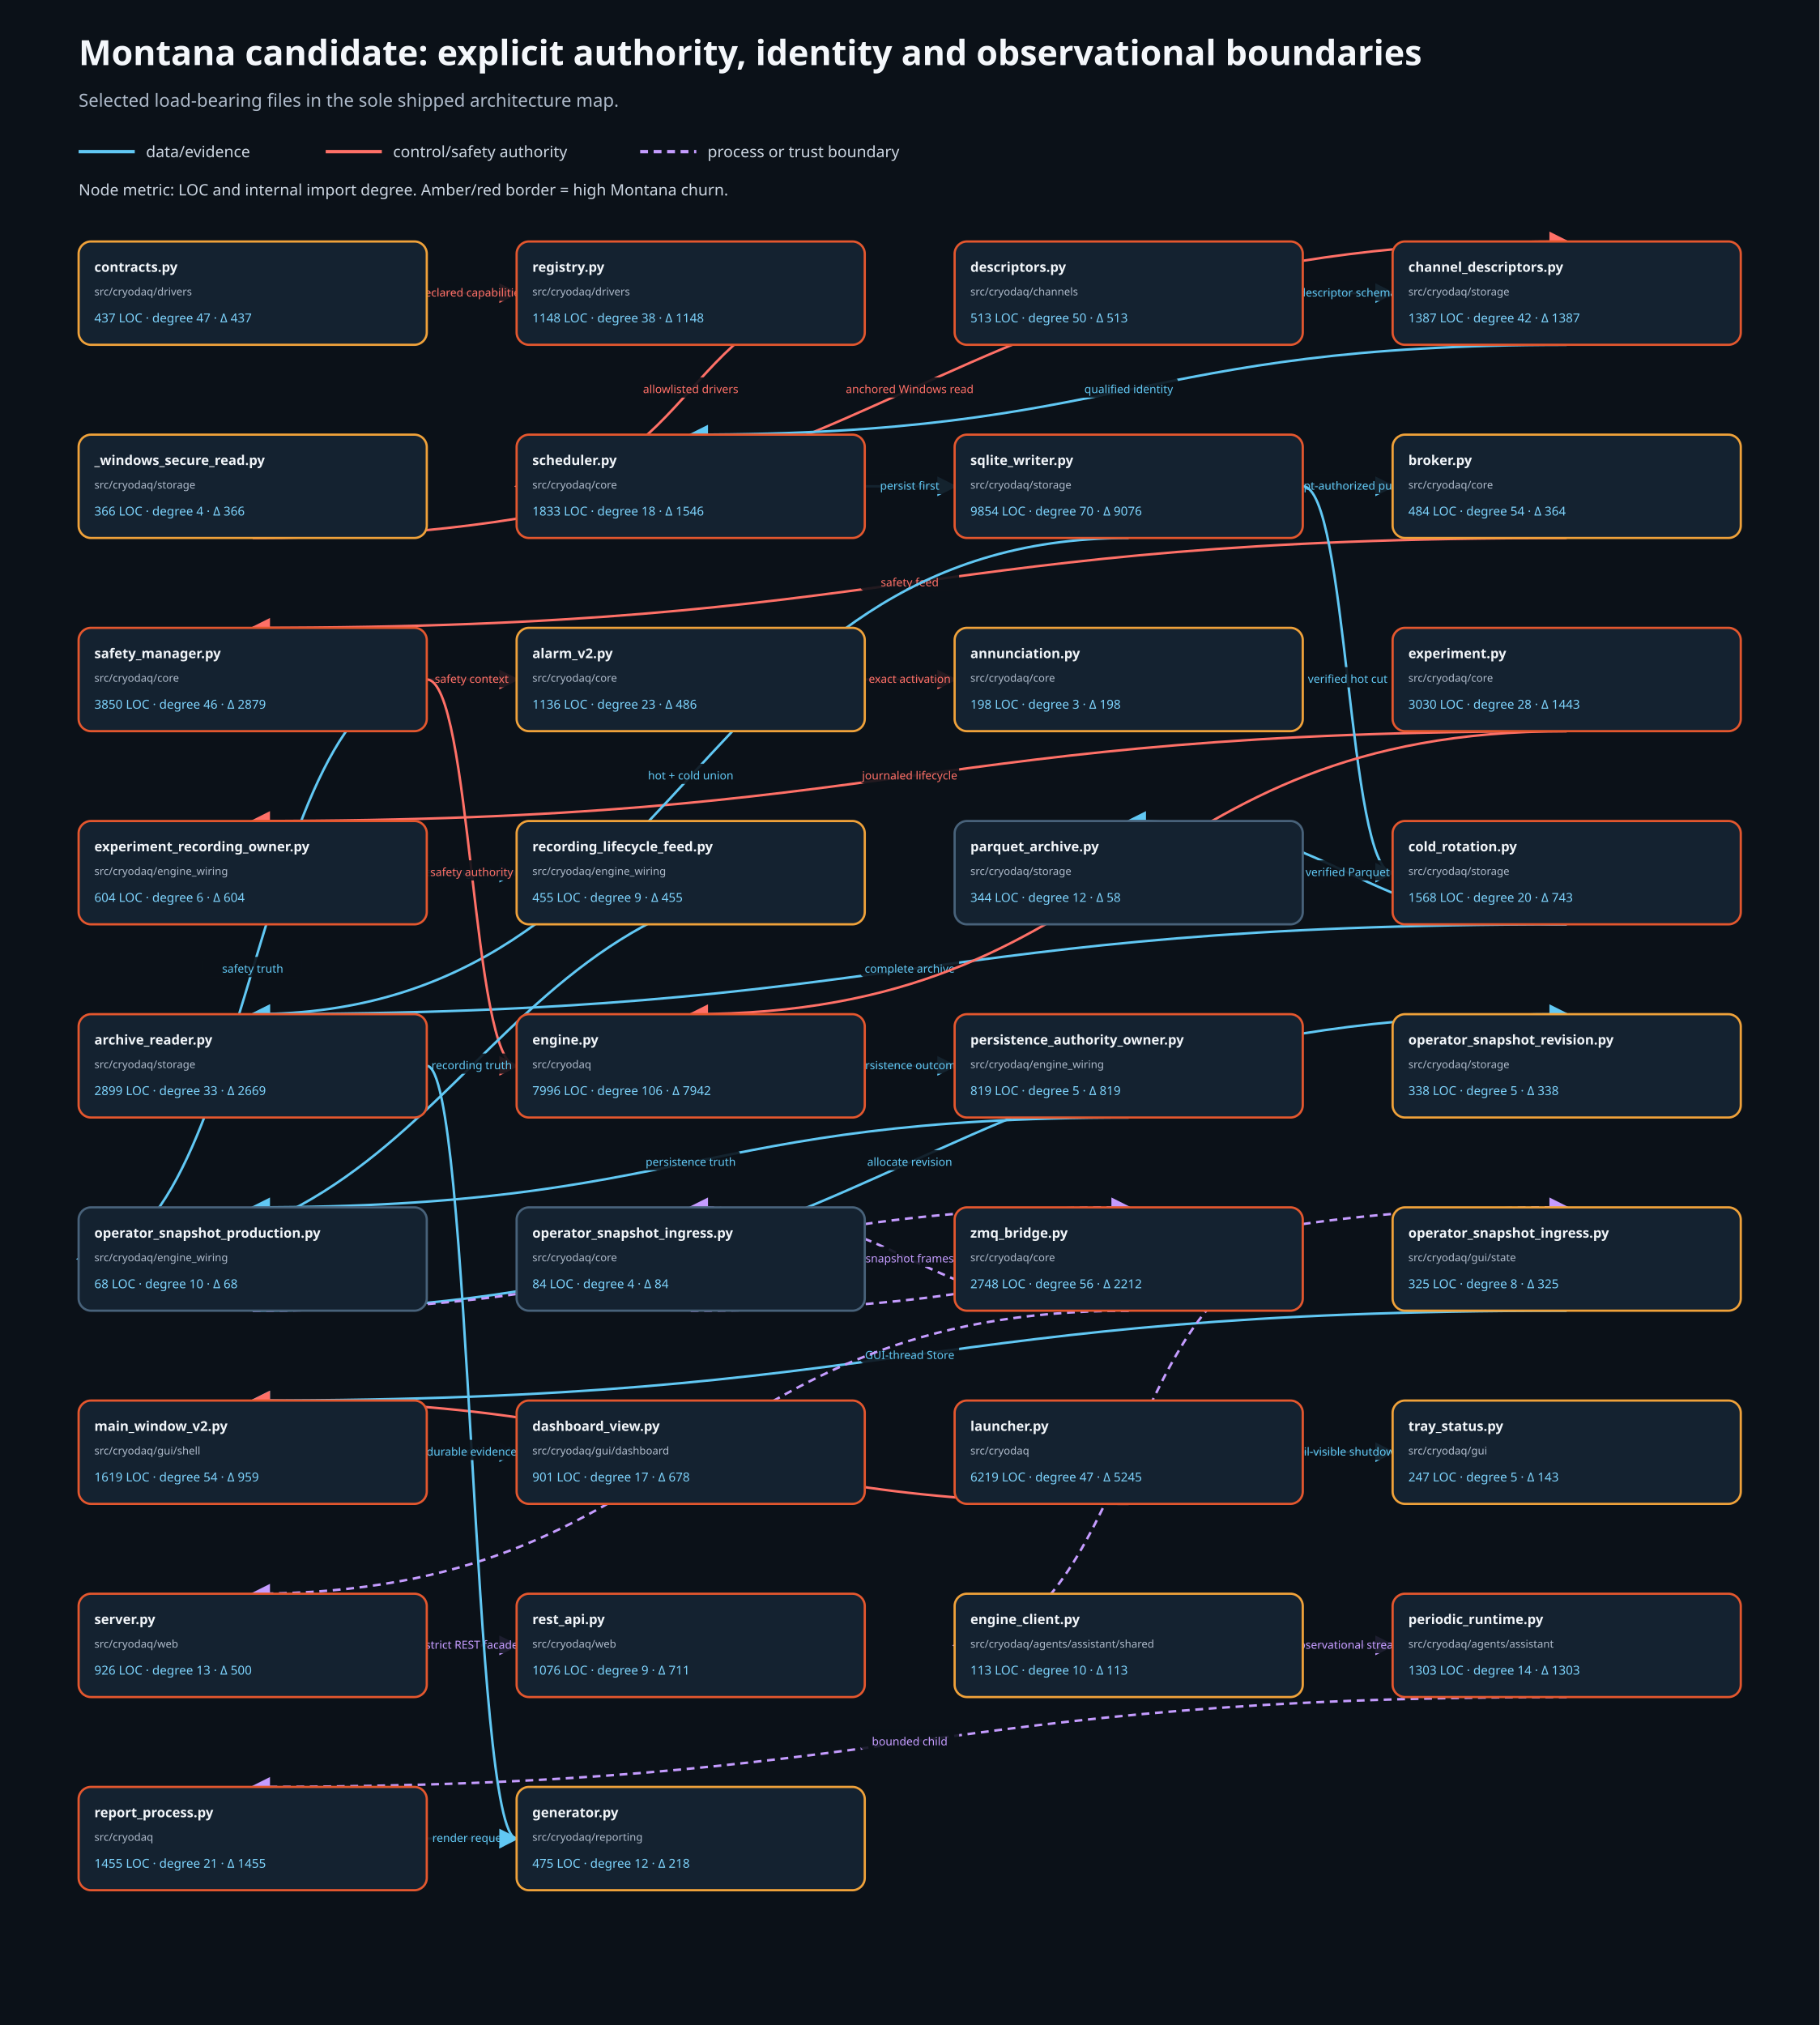
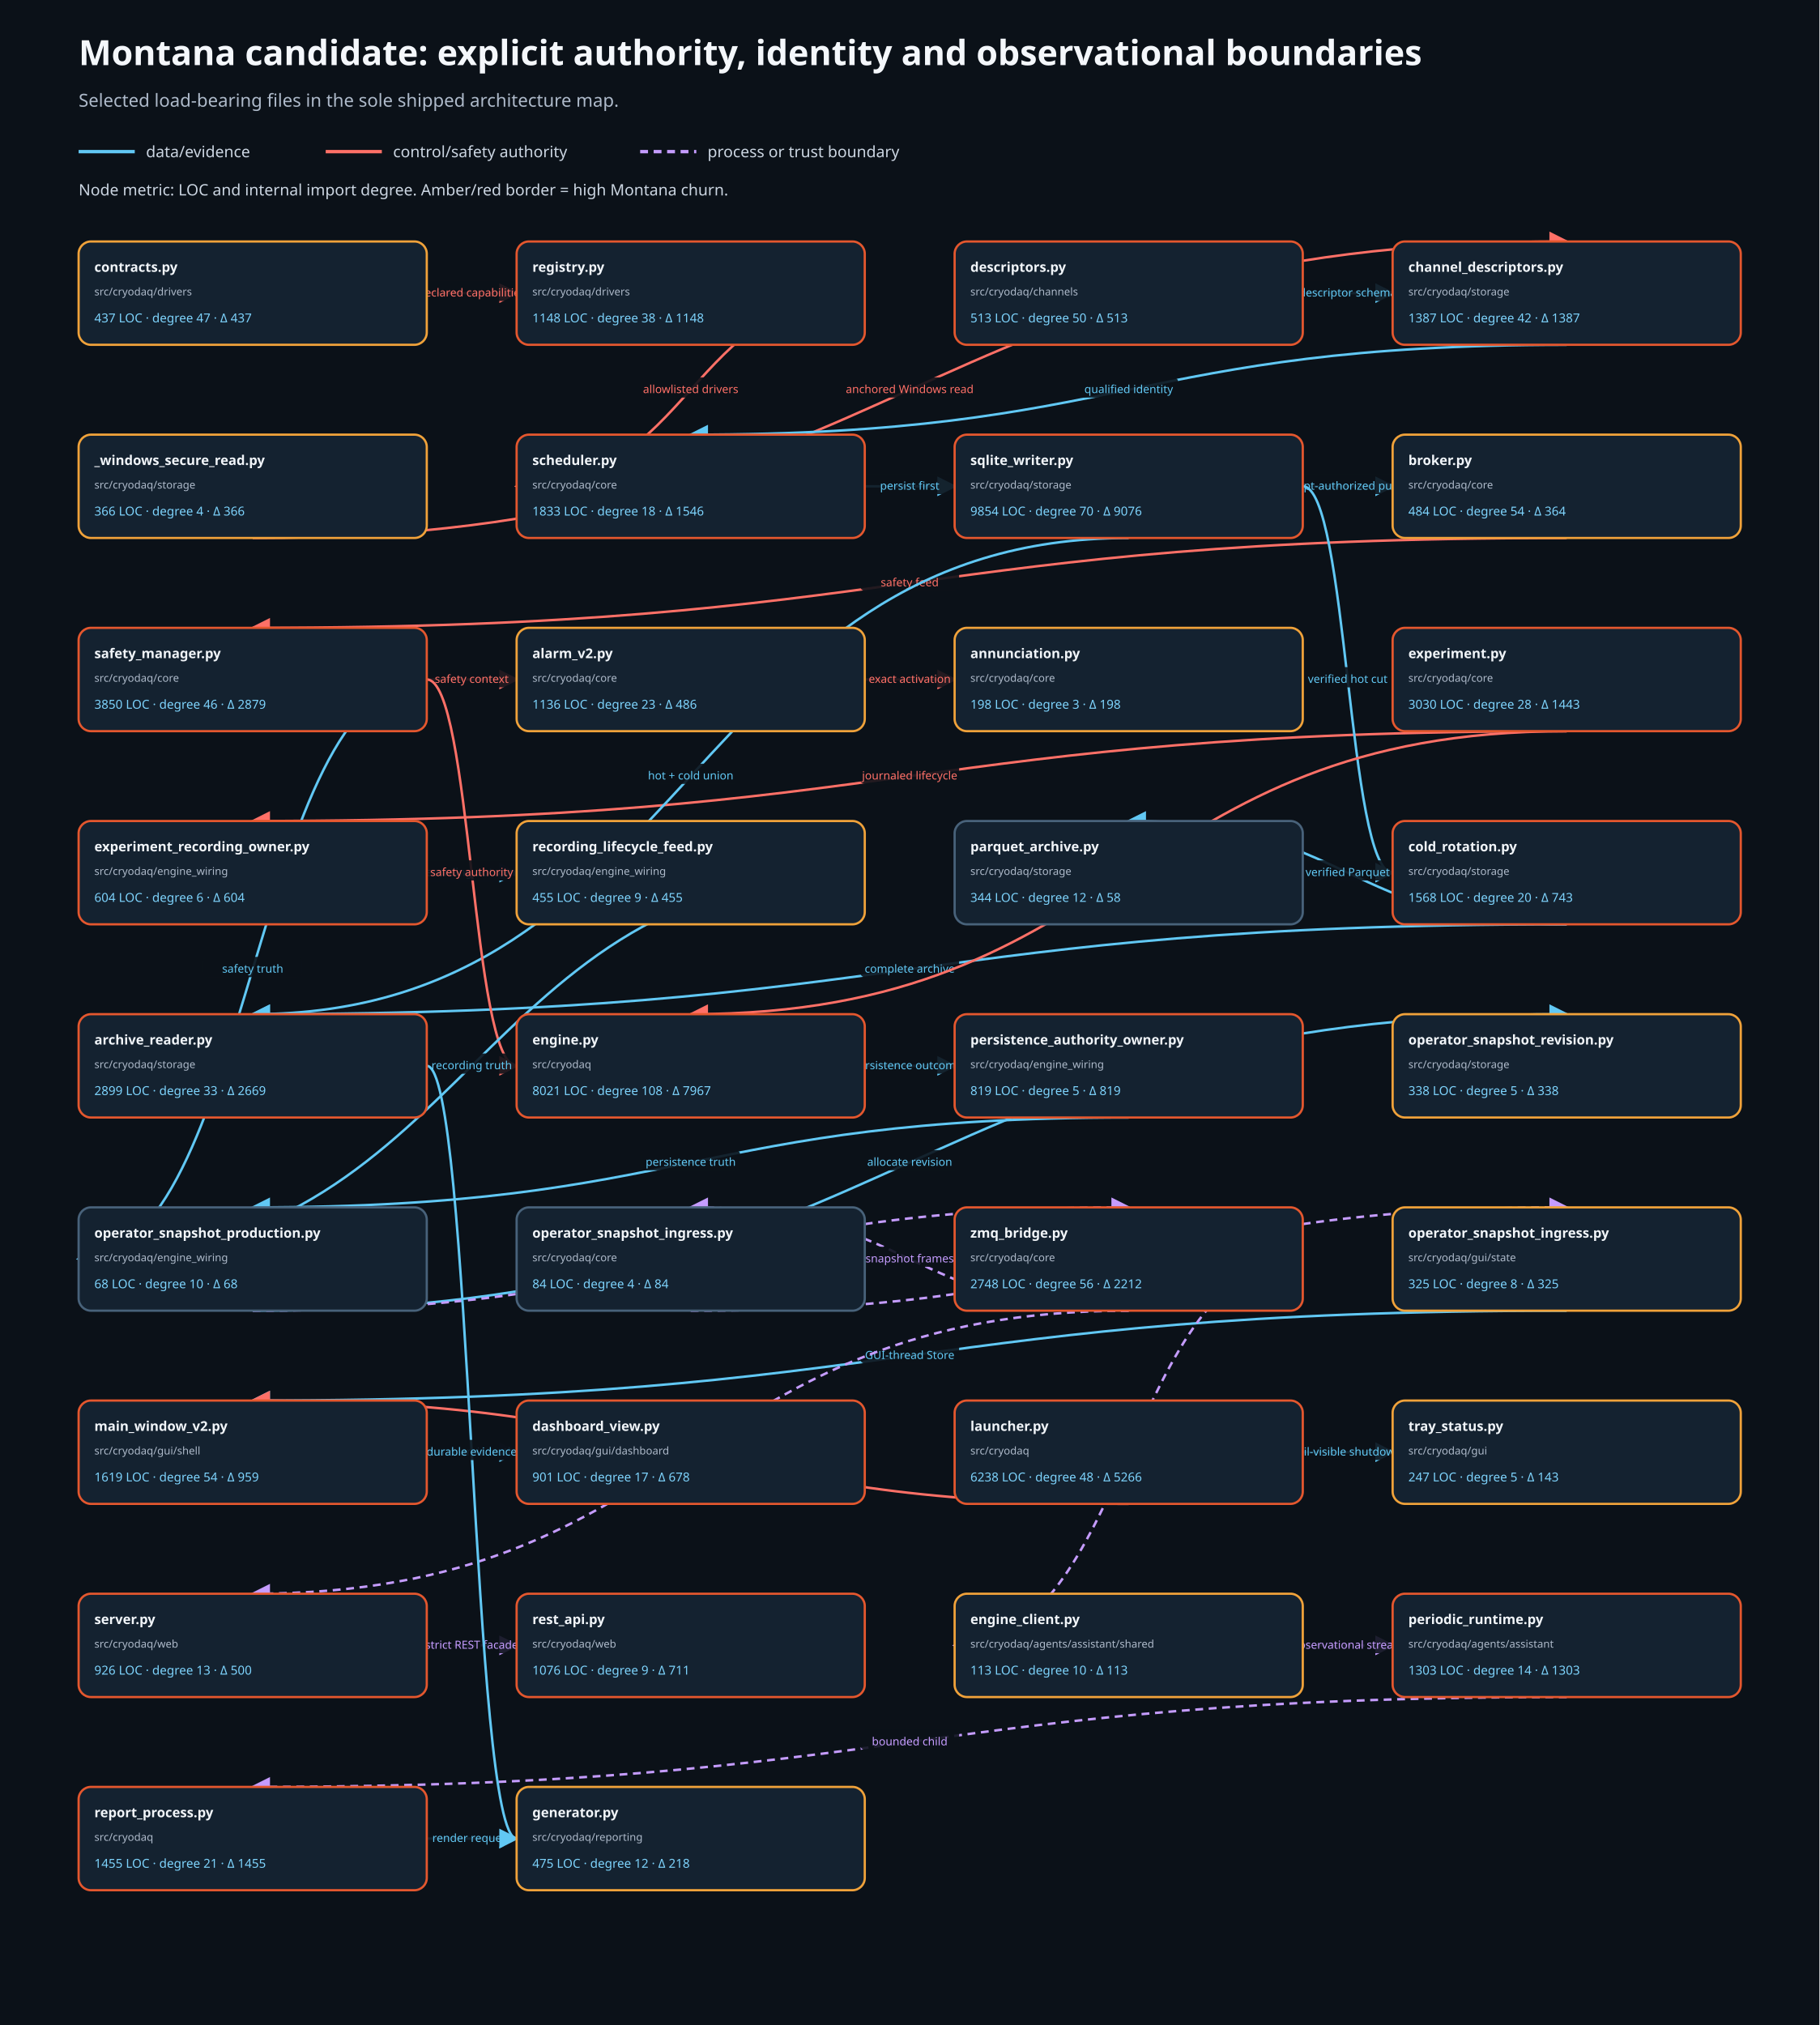
<svg xmlns="http://www.w3.org/2000/svg" role="img" aria-labelledby="title desc" viewBox="0 0 1620 1803" width="1620" height="1803">
  <defs>
    <marker id="dataArrow" markerWidth="8" markerHeight="8" refX="7" refY="4" orient="auto">
      <path d="M0,0 L8,4 L0,8 Z" fill="#61c8f4" />
    </marker>
    <marker id="controlArrow" markerWidth="8" markerHeight="8" refX="7" refY="4" orient="auto">
      <path d="M0,0 L8,4 L0,8 Z" fill="#ff7067" />
    </marker>
    <marker id="boundaryArrow" markerWidth="8" markerHeight="8" refX="7" refY="4" orient="auto">
      <path d="M0,0 L8,4 L0,8 Z" fill="#c59cff" />
    </marker>
  </defs>
  <rect width="100%" height="100%" fill="#0b1118" />
  <text x="70" y="58" fill="#f4f7fb" font-family="Segoe UI, sans-serif" font-size="31" font-weight="700">Montana candidate: explicit authority, identity and observational boundaries</text>
  <text x="70" y="95" fill="#aebaca" font-family="Segoe UI, sans-serif" font-size="16">Selected load-bearing files in the sole shipped architecture map.</text>
  <g aria-label="Legend" font-family="Segoe UI, sans-serif" font-size="14">
    <line x1="70" y1="135" x2="120" y2="135" stroke="#61c8f4" stroke-width="3" />
    <text x="130" y="140" fill="#cbd5e1">data/evidence</text>
    <line x1="290" y1="135" x2="340" y2="135" stroke="#ff7067" stroke-width="3" />
    <text x="350" y="140" fill="#cbd5e1">control/safety authority</text>
    <line x1="570" y1="135" x2="620" y2="135" stroke="#c59cff" stroke-width="3" stroke-dasharray="7 5" />
    <text x="630" y="140" fill="#cbd5e1">process or trust boundary</text>
    <text x="70" y="174" fill="#cbd5e1">Node metric: LOC and internal import degree. Amber/red border = high Montana churn.</text>
  </g>
  <g class="architecture-edges" fill="none">
    <path d="M380,261.0 C420.0,261.0 420.0,261.0 460,261.0" stroke="#ff7067" stroke-width="2.2" marker-end="url(#controlArrow)" />
    <rect x="376.0" y="250.0" width="88" height="18" rx="4" fill="#0b1118" opacity=".9" />
    <text x="420.0" y="264.0" text-anchor="middle" fill="#ff7067" font-family="Segoe UI, sans-serif" font-size="10">declared capabilities</text>
    <path d="M770,261.0 C615.0,261.0 615.0,433.0 460,433.0" stroke="#ff7067" stroke-width="2.2" marker-end="url(#controlArrow)" />
    <rect x="571.0" y="336.0" width="88" height="18" rx="4" fill="#0b1118" opacity=".9" />
    <text x="615.0" y="350.0" text-anchor="middle" fill="#ff7067" font-family="Segoe UI, sans-serif" font-size="10">allowlisted drivers</text>
    <path d="M1160,261.0 C1200.0,261.0 1200.0,261.0 1240,261.0" stroke="#61c8f4" stroke-width="2.2" marker-end="url(#dataArrow)" />
    <rect x="1156.0" y="250.0" width="88" height="18" rx="4" fill="#0b1118" opacity=".9" />
    <text x="1200.0" y="264.0" text-anchor="middle" fill="#61c8f4" font-family="Segoe UI, sans-serif" font-size="10">descriptor schema</text>
    <path d="M225.0,479 C810.0,479 810.0,215 1395.0,215" stroke="#ff7067" stroke-width="2.2" marker-end="url(#controlArrow)" />
    <rect x="766.0" y="336.0" width="88" height="18" rx="4" fill="#0b1118" opacity=".9" />
    <text x="810.0" y="350.0" text-anchor="middle" fill="#ff7067" font-family="Segoe UI, sans-serif" font-size="10">anchored Windows read</text>
    <path d="M1395.0,307 C1005.0,307 1005.0,387 615.0,387" stroke="#61c8f4" stroke-width="2.2" marker-end="url(#dataArrow)" />
    <rect x="961.0" y="336.0" width="88" height="18" rx="4" fill="#0b1118" opacity=".9" />
    <text x="1005.0" y="350.0" text-anchor="middle" fill="#61c8f4" font-family="Segoe UI, sans-serif" font-size="10">qualified identity</text>
    <path d="M770,433.0 C810.0,433.0 810.0,433.0 850,433.0" stroke="#61c8f4" stroke-width="2.2" marker-end="url(#dataArrow)" />
    <rect x="766.0" y="422.0" width="88" height="18" rx="4" fill="#0b1118" opacity=".9" />
    <text x="810.0" y="436.0" text-anchor="middle" fill="#61c8f4" font-family="Segoe UI, sans-serif" font-size="10">persist first</text>
    <path d="M1160,433.0 C1200.0,433.0 1200.0,433.0 1240,433.0" stroke="#61c8f4" stroke-width="2.2" marker-end="url(#dataArrow)" />
    <rect x="1156.0" y="422.0" width="88" height="18" rx="4" fill="#0b1118" opacity=".9" />
    <text x="1200.0" y="436.0" text-anchor="middle" fill="#61c8f4" font-family="Segoe UI, sans-serif" font-size="10">receipt-authorized publish</text>
    <path d="M1395.0,479 C810.0,479 810.0,559 225.0,559" stroke="#ff7067" stroke-width="2.2" marker-end="url(#controlArrow)" />
    <rect x="766.0" y="508.0" width="88" height="18" rx="4" fill="#0b1118" opacity=".9" />
    <text x="810.0" y="522.0" text-anchor="middle" fill="#ff7067" font-family="Segoe UI, sans-serif" font-size="10">safety feed</text>
    <path d="M380,605.0 C420.0,605.0 420.0,605.0 460,605.0" stroke="#ff7067" stroke-width="2.2" marker-end="url(#controlArrow)" />
    <rect x="376.0" y="594.0" width="88" height="18" rx="4" fill="#0b1118" opacity=".9" />
    <text x="420.0" y="608.0" text-anchor="middle" fill="#ff7067" font-family="Segoe UI, sans-serif" font-size="10">safety context</text>
    <path d="M770,605.0 C810.0,605.0 810.0,605.0 850,605.0" stroke="#ff7067" stroke-width="2.2" marker-end="url(#controlArrow)" />
    <rect x="766.0" y="594.0" width="88" height="18" rx="4" fill="#0b1118" opacity=".9" />
    <text x="810.0" y="608.0" text-anchor="middle" fill="#ff7067" font-family="Segoe UI, sans-serif" font-size="10">exact activation</text>
    <path d="M1395.0,651 C810.0,651 810.0,731 225.0,731" stroke="#ff7067" stroke-width="2.2" marker-end="url(#controlArrow)" />
    <rect x="766.0" y="680.0" width="88" height="18" rx="4" fill="#0b1118" opacity=".9" />
    <text x="810.0" y="694.0" text-anchor="middle" fill="#ff7067" font-family="Segoe UI, sans-serif" font-size="10">journaled lifecycle</text>
    <path d="M380,777.0 C420.0,777.0 420.0,777.0 460,777.0" stroke="#61c8f4" stroke-width="2.2" marker-end="url(#dataArrow)" />
    <rect x="376.0" y="766.0" width="88" height="18" rx="4" fill="#0b1118" opacity=".9" />
    <text x="420.0" y="780.0" text-anchor="middle" fill="#61c8f4" font-family="Segoe UI, sans-serif" font-size="10">recording outcome</text>
    <path d="M1160,433.0 C1200.0,433.0 1200.0,777.0 1240,777.0" stroke="#61c8f4" stroke-width="2.2" marker-end="url(#dataArrow)" />
    <rect x="1156.0" y="594.0" width="88" height="18" rx="4" fill="#0b1118" opacity=".9" />
    <text x="1200.0" y="608.0" text-anchor="middle" fill="#61c8f4" font-family="Segoe UI, sans-serif" font-size="10">verified hot cut</text>
    <path d="M1395.0,823 C1200.0,823 1200.0,731 1005.0,731" stroke="#61c8f4" stroke-width="2.2" marker-end="url(#dataArrow)" />
    <rect x="1156.0" y="766.0" width="88" height="18" rx="4" fill="#0b1118" opacity=".9" />
    <text x="1200.0" y="780.0" text-anchor="middle" fill="#61c8f4" font-family="Segoe UI, sans-serif" font-size="10">verified Parquet</text>
    <path d="M1395.0,823 C810.0,823 810.0,903 225.0,903" stroke="#61c8f4" stroke-width="2.2" marker-end="url(#dataArrow)" />
    <rect x="766.0" y="852.0" width="88" height="18" rx="4" fill="#0b1118" opacity=".9" />
    <text x="810.0" y="866.0" text-anchor="middle" fill="#61c8f4" font-family="Segoe UI, sans-serif" font-size="10">complete archive</text>
    <path d="M1005.0,479 C615.0,479 615.0,903 225.0,903" stroke="#61c8f4" stroke-width="2.2" marker-end="url(#dataArrow)" />
    <rect x="571.0" y="680.0" width="88" height="18" rx="4" fill="#0b1118" opacity=".9" />
    <text x="615.0" y="694.0" text-anchor="middle" fill="#61c8f4" font-family="Segoe UI, sans-serif" font-size="10">hot + cold union</text>
    <path d="M380,605.0 C420.0,605.0 420.0,949.0 460,949.0" stroke="#ff7067" stroke-width="2.2" marker-end="url(#controlArrow)" />
    <rect x="376.0" y="766.0" width="88" height="18" rx="4" fill="#0b1118" opacity=".9" />
    <text x="420.0" y="780.0" text-anchor="middle" fill="#ff7067" font-family="Segoe UI, sans-serif" font-size="10">safety authority</text>
    <path d="M1395.0,651 C1005.0,651 1005.0,903 615.0,903" stroke="#ff7067" stroke-width="2.2" marker-end="url(#controlArrow)" />
    <rect x="961.0" y="766.0" width="88" height="18" rx="4" fill="#0b1118" opacity=".9" />
    <text x="1005.0" y="780.0" text-anchor="middle" fill="#ff7067" font-family="Segoe UI, sans-serif" font-size="10">experiment commands</text>
    <path d="M770,949.0 C810.0,949.0 810.0,949.0 850,949.0" stroke="#61c8f4" stroke-width="2.2" marker-end="url(#dataArrow)" />
    <rect x="766.0" y="938.0" width="88" height="18" rx="4" fill="#0b1118" opacity=".9" />
    <text x="810.0" y="952.0" text-anchor="middle" fill="#61c8f4" font-family="Segoe UI, sans-serif" font-size="10">persistence outcomes</text>
    <path d="M770,777.0 C420.0,777.0 420.0,1121.0 70,1121.0" stroke="#61c8f4" stroke-width="2.2" marker-end="url(#dataArrow)" />
    <rect x="376.0" y="938.0" width="88" height="18" rx="4" fill="#0b1118" opacity=".9" />
    <text x="420.0" y="952.0" text-anchor="middle" fill="#61c8f4" font-family="Segoe UI, sans-serif" font-size="10">recording truth</text>
    <path d="M1005.0,995 C615.0,995 615.0,1075 225.0,1075" stroke="#61c8f4" stroke-width="2.2" marker-end="url(#dataArrow)" />
    <rect x="571.0" y="1024.0" width="88" height="18" rx="4" fill="#0b1118" opacity=".9" />
    <text x="615.0" y="1038.0" text-anchor="middle" fill="#61c8f4" font-family="Segoe UI, sans-serif" font-size="10">persistence truth</text>
    <path d="M380,605.0 C225.0,605.0 225.0,1121.0 70,1121.0" stroke="#61c8f4" stroke-width="2.2" marker-end="url(#dataArrow)" />
    <rect x="181.0" y="852.0" width="88" height="18" rx="4" fill="#0b1118" opacity=".9" />
    <text x="225.0" y="866.0" text-anchor="middle" fill="#61c8f4" font-family="Segoe UI, sans-serif" font-size="10">safety truth</text>
    <path d="M225.0,1167 C810.0,1167 810.0,903 1395.0,903" stroke="#61c8f4" stroke-width="2.2" marker-end="url(#dataArrow)" />
    <rect x="766.0" y="1024.0" width="88" height="18" rx="4" fill="#0b1118" opacity=".9" />
    <text x="810.0" y="1038.0" text-anchor="middle" fill="#61c8f4" font-family="Segoe UI, sans-serif" font-size="10">allocate revision</text>
    <path d="M225.0,1167 C615.0,1167 615.0,1075 1005.0,1075" stroke="#c59cff" stroke-width="2.2" marker-end="url(#boundaryArrow)" stroke-dasharray="7 5" />
    <rect x="571.0" y="1110.0" width="88" height="18" rx="4" fill="#0b1118" opacity=".9" />
    <text x="615.0" y="1124.0" text-anchor="middle" fill="#c59cff" font-family="Segoe UI, sans-serif" font-size="10">revisioned PUB</text>
    <path d="M1005.0,1167 C810.0,1167 810.0,1075 615.0,1075" stroke="#c59cff" stroke-width="2.2" marker-end="url(#boundaryArrow)" stroke-dasharray="7 5" />
    <rect x="766.0" y="1110.0" width="88" height="18" rx="4" fill="#0b1118" opacity=".9" />
    <text x="810.0" y="1124.0" text-anchor="middle" fill="#c59cff" font-family="Segoe UI, sans-serif" font-size="10">snapshot frames</text>
    <path d="M615.0,1167 C1005.0,1167 1005.0,1075 1395.0,1075" stroke="#c59cff" stroke-width="2.2" marker-end="url(#boundaryArrow)" stroke-dasharray="7 5" />
    <rect x="961.0" y="1110.0" width="88" height="18" rx="4" fill="#0b1118" opacity=".9" />
    <text x="1005.0" y="1124.0" text-anchor="middle" fill="#c59cff" font-family="Segoe UI, sans-serif" font-size="10">bounded queue</text>
    <path d="M1395.0,1167 C810.0,1167 810.0,1247 225.0,1247" stroke="#61c8f4" stroke-width="2.2" marker-end="url(#dataArrow)" />
    <rect x="766.0" y="1196.0" width="88" height="18" rx="4" fill="#0b1118" opacity=".9" />
    <text x="810.0" y="1210.0" text-anchor="middle" fill="#61c8f4" font-family="Segoe UI, sans-serif" font-size="10">GUI-thread Store</text>
    <path d="M380,1293.0 C420.0,1293.0 420.0,1293.0 460,1293.0" stroke="#61c8f4" stroke-width="2.2" marker-end="url(#dataArrow)" />
    <rect x="376.0" y="1282.0" width="88" height="18" rx="4" fill="#0b1118" opacity=".9" />
    <text x="420.0" y="1296.0" text-anchor="middle" fill="#61c8f4" font-family="Segoe UI, sans-serif" font-size="10">panoramic truth</text>
    <path d="M1005.0,1339 C615.0,1339 615.0,1247 225.0,1247" stroke="#ff7067" stroke-width="2.2" marker-end="url(#controlArrow)" />
    <rect x="571.0" y="1282.0" width="88" height="18" rx="4" fill="#0b1118" opacity=".9" />
    <text x="615.0" y="1296.0" text-anchor="middle" fill="#ff7067" font-family="Segoe UI, sans-serif" font-size="10">owns GUI lifecycle</text>
    <path d="M1160,1293.0 C1200.0,1293.0 1200.0,1293.0 1240,1293.0" stroke="#61c8f4" stroke-width="2.2" marker-end="url(#dataArrow)" />
    <rect x="1156.0" y="1282.0" width="88" height="18" rx="4" fill="#0b1118" opacity=".9" />
    <text x="1200.0" y="1296.0" text-anchor="middle" fill="#61c8f4" font-family="Segoe UI, sans-serif" font-size="10">fail-visible shutdown</text>
    <path d="M1005.0,1167 C615.0,1167 615.0,1419 225.0,1419" stroke="#c59cff" stroke-width="2.2" marker-end="url(#boundaryArrow)" stroke-dasharray="7 5" />
    <rect x="571.0" y="1282.0" width="88" height="18" rx="4" fill="#0b1118" opacity=".9" />
    <text x="615.0" y="1296.0" text-anchor="middle" fill="#c59cff" font-family="Segoe UI, sans-serif" font-size="10">monitoring transport</text>
    <path d="M380,1465.0 C420.0,1465.0 420.0,1465.0 460,1465.0" stroke="#c59cff" stroke-width="2.2" marker-end="url(#boundaryArrow)" stroke-dasharray="7 5" />
    <rect x="376.0" y="1454.0" width="88" height="18" rx="4" fill="#0b1118" opacity=".9" />
    <text x="420.0" y="1468.0" text-anchor="middle" fill="#c59cff" font-family="Segoe UI, sans-serif" font-size="10">strict REST facade</text>
    <path d="M1160,1121.0 C1005.0,1121.0 1005.0,1465.0 850,1465.0" stroke="#c59cff" stroke-width="2.2" marker-end="url(#boundaryArrow)" stroke-dasharray="7 5" />
    <rect x="961.0" y="1282.0" width="88" height="18" rx="4" fill="#0b1118" opacity=".9" />
    <text x="1005.0" y="1296.0" text-anchor="middle" fill="#c59cff" font-family="Segoe UI, sans-serif" font-size="10">allowlisted query</text>
    <path d="M1160,1465.0 C1200.0,1465.0 1200.0,1465.0 1240,1465.0" stroke="#c59cff" stroke-width="2.2" marker-end="url(#boundaryArrow)" stroke-dasharray="7 5" />
    <rect x="1156.0" y="1454.0" width="88" height="18" rx="4" fill="#0b1118" opacity=".9" />
    <text x="1200.0" y="1468.0" text-anchor="middle" fill="#c59cff" font-family="Segoe UI, sans-serif" font-size="10">observational stream</text>
    <path d="M1395.0,1511 C810.0,1511 810.0,1591 225.0,1591" stroke="#c59cff" stroke-width="2.2" marker-end="url(#boundaryArrow)" stroke-dasharray="7 5" />
    <rect x="766.0" y="1540.0" width="88" height="18" rx="4" fill="#0b1118" opacity=".9" />
    <text x="810.0" y="1554.0" text-anchor="middle" fill="#c59cff" font-family="Segoe UI, sans-serif" font-size="10">bounded child</text>
    <path d="M380,1637.0 C420.0,1637.0 420.0,1637.0 460,1637.0" stroke="#61c8f4" stroke-width="2.2" marker-end="url(#dataArrow)" />
    <rect x="376.0" y="1626.0" width="88" height="18" rx="4" fill="#0b1118" opacity=".9" />
    <text x="420.0" y="1640.0" text-anchor="middle" fill="#61c8f4" font-family="Segoe UI, sans-serif" font-size="10">render request</text>
    <path d="M380,949.0 C420.0,949.0 420.0,1637.0 460,1637.0" stroke="#61c8f4" stroke-width="2.2" marker-end="url(#dataArrow)" />
    <rect x="376.0" y="1282.0" width="88" height="18" rx="4" fill="#0b1118" opacity=".9" />
    <text x="420.0" y="1296.0" text-anchor="middle" fill="#61c8f4" font-family="Segoe UI, sans-serif" font-size="10">durable evidence</text>
  </g>
  <g class="important-files" font-family="Segoe UI, sans-serif">
    <g class="file-node" data-path="src/cryodaq/drivers/contracts.py" data-kind="blob" role="group" aria-label="src/cryodaq/drivers/contracts.py | 437 LOC | internal degree 47 | churn 437">
      <rect x="70" y="215" width="310" height="92" rx="11" fill="#142230" stroke="#f0a23a" stroke-width="2" />
      <text x="84" y="242" fill="#f1f5f9" font-size="12" font-weight="700">contracts.py</text>
      <text x="84" y="263" fill="#aebaca" font-size="9.5">src/cryodaq/drivers</text>
      <text x="84" y="287" fill="#7dd3fc" font-size="11">437 LOC · degree 47 · Δ 437</text>
    </g>
    <g class="file-node" data-path="src/cryodaq/drivers/registry.py" data-kind="blob" role="group" aria-label="src/cryodaq/drivers/registry.py | 1148 LOC | internal degree 38 | churn 1148">
      <rect x="460" y="215" width="310" height="92" rx="11" fill="#142230" stroke="#e4572e" stroke-width="2" />
      <text x="474" y="242" fill="#f1f5f9" font-size="12" font-weight="700">registry.py</text>
      <text x="474" y="263" fill="#aebaca" font-size="9.5">src/cryodaq/drivers</text>
      <text x="474" y="287" fill="#7dd3fc" font-size="11">1148 LOC · degree 38 · Δ 1148</text>
    </g>
    <g class="file-node" data-path="src/cryodaq/channels/descriptors.py" data-kind="blob" role="group" aria-label="src/cryodaq/channels/descriptors.py | 513 LOC | internal degree 50 | churn 513">
      <rect x="850" y="215" width="310" height="92" rx="11" fill="#142230" stroke="#e4572e" stroke-width="2" />
      <text x="864" y="242" fill="#f1f5f9" font-size="12" font-weight="700">descriptors.py</text>
      <text x="864" y="263" fill="#aebaca" font-size="9.5">src/cryodaq/channels</text>
      <text x="864" y="287" fill="#7dd3fc" font-size="11">513 LOC · degree 50 · Δ 513</text>
    </g>
    <g class="file-node" data-path="src/cryodaq/storage/channel_descriptors.py" data-kind="blob" role="group" aria-label="src/cryodaq/storage/channel_descriptors.py | 1387 LOC | internal degree 42 | churn 1387">
      <rect x="1240" y="215" width="310" height="92" rx="11" fill="#142230" stroke="#e4572e" stroke-width="2" />
      <text x="1254" y="242" fill="#f1f5f9" font-size="12" font-weight="700">channel_descriptors.py</text>
      <text x="1254" y="263" fill="#aebaca" font-size="9.5">src/cryodaq/storage</text>
      <text x="1254" y="287" fill="#7dd3fc" font-size="11">1387 LOC · degree 42 · Δ 1387</text>
    </g>
    <g class="file-node" data-path="src/cryodaq/storage/_windows_secure_read.py" data-kind="blob" role="group" aria-label="src/cryodaq/storage/_windows_secure_read.py | 366 LOC | internal degree 4 | churn 366">
      <rect x="70" y="387" width="310" height="92" rx="11" fill="#142230" stroke="#f0a23a" stroke-width="2" />
      <text x="84" y="414" fill="#f1f5f9" font-size="12" font-weight="700">_windows_secure_read.py</text>
      <text x="84" y="435" fill="#aebaca" font-size="9.5">src/cryodaq/storage</text>
      <text x="84" y="459" fill="#7dd3fc" font-size="11">366 LOC · degree 4 · Δ 366</text>
    </g>
    <g class="file-node" data-path="src/cryodaq/core/scheduler.py" data-kind="blob" role="group" aria-label="src/cryodaq/core/scheduler.py | 1833 LOC | internal degree 18 | churn 1546">
      <rect x="460" y="387" width="310" height="92" rx="11" fill="#142230" stroke="#e4572e" stroke-width="2" />
      <text x="474" y="414" fill="#f1f5f9" font-size="12" font-weight="700">scheduler.py</text>
      <text x="474" y="435" fill="#aebaca" font-size="9.5">src/cryodaq/core</text>
      <text x="474" y="459" fill="#7dd3fc" font-size="11">1833 LOC · degree 18 · Δ 1546</text>
    </g>
    <g class="file-node" data-path="src/cryodaq/storage/sqlite_writer.py" data-kind="blob" role="group" aria-label="src/cryodaq/storage/sqlite_writer.py | 9854 LOC | internal degree 70 | churn 9076">
      <rect x="850" y="387" width="310" height="92" rx="11" fill="#142230" stroke="#e4572e" stroke-width="2" />
      <text x="864" y="414" fill="#f1f5f9" font-size="12" font-weight="700">sqlite_writer.py</text>
      <text x="864" y="435" fill="#aebaca" font-size="9.5">src/cryodaq/storage</text>
      <text x="864" y="459" fill="#7dd3fc" font-size="11">9854 LOC · degree 70 · Δ 9076</text>
    </g>
    <g class="file-node" data-path="src/cryodaq/core/broker.py" data-kind="blob" role="group" aria-label="src/cryodaq/core/broker.py | 484 LOC | internal degree 54 | churn 364">
      <rect x="1240" y="387" width="310" height="92" rx="11" fill="#142230" stroke="#f0a23a" stroke-width="2" />
      <text x="1254" y="414" fill="#f1f5f9" font-size="12" font-weight="700">broker.py</text>
      <text x="1254" y="435" fill="#aebaca" font-size="9.5">src/cryodaq/core</text>
      <text x="1254" y="459" fill="#7dd3fc" font-size="11">484 LOC · degree 54 · Δ 364</text>
    </g>
    <g class="file-node" data-path="src/cryodaq/core/safety_manager.py" data-kind="blob" role="group" aria-label="src/cryodaq/core/safety_manager.py | 3850 LOC | internal degree 46 | churn 2879">
      <rect x="70" y="559" width="310" height="92" rx="11" fill="#142230" stroke="#e4572e" stroke-width="2" />
      <text x="84" y="586" fill="#f1f5f9" font-size="12" font-weight="700">safety_manager.py</text>
      <text x="84" y="607" fill="#aebaca" font-size="9.5">src/cryodaq/core</text>
      <text x="84" y="631" fill="#7dd3fc" font-size="11">3850 LOC · degree 46 · Δ 2879</text>
    </g>
    <g class="file-node" data-path="src/cryodaq/core/alarm_v2.py" data-kind="blob" role="group" aria-label="src/cryodaq/core/alarm_v2.py | 1136 LOC | internal degree 23 | churn 486">
      <rect x="460" y="559" width="310" height="92" rx="11" fill="#142230" stroke="#f0a23a" stroke-width="2" />
      <text x="474" y="586" fill="#f1f5f9" font-size="12" font-weight="700">alarm_v2.py</text>
      <text x="474" y="607" fill="#aebaca" font-size="9.5">src/cryodaq/core</text>
      <text x="474" y="631" fill="#7dd3fc" font-size="11">1136 LOC · degree 23 · Δ 486</text>
    </g>
    <g class="file-node" data-path="src/cryodaq/core/annunciation.py" data-kind="blob" role="group" aria-label="src/cryodaq/core/annunciation.py | 198 LOC | internal degree 3 | churn 198">
      <rect x="850" y="559" width="310" height="92" rx="11" fill="#142230" stroke="#f0a23a" stroke-width="2" />
      <text x="864" y="586" fill="#f1f5f9" font-size="12" font-weight="700">annunciation.py</text>
      <text x="864" y="607" fill="#aebaca" font-size="9.5">src/cryodaq/core</text>
      <text x="864" y="631" fill="#7dd3fc" font-size="11">198 LOC · degree 3 · Δ 198</text>
    </g>
    <g class="file-node" data-path="src/cryodaq/core/experiment.py" data-kind="blob" role="group" aria-label="src/cryodaq/core/experiment.py | 3030 LOC | internal degree 28 | churn 1443">
      <rect x="1240" y="559" width="310" height="92" rx="11" fill="#142230" stroke="#e4572e" stroke-width="2" />
      <text x="1254" y="586" fill="#f1f5f9" font-size="12" font-weight="700">experiment.py</text>
      <text x="1254" y="607" fill="#aebaca" font-size="9.5">src/cryodaq/core</text>
      <text x="1254" y="631" fill="#7dd3fc" font-size="11">3030 LOC · degree 28 · Δ 1443</text>
    </g>
    <g class="file-node" data-path="src/cryodaq/engine_wiring/experiment_recording_owner.py" data-kind="blob" role="group" aria-label="src/cryodaq/engine_wiring/experiment_recording_owner.py | 604 LOC | internal degree 6 | churn 604">
      <rect x="70" y="731" width="310" height="92" rx="11" fill="#142230" stroke="#e4572e" stroke-width="2" />
      <text x="84" y="758" fill="#f1f5f9" font-size="12" font-weight="700">experiment_recording_owner.py</text>
      <text x="84" y="779" fill="#aebaca" font-size="9.5">src/cryodaq/engine_wiring</text>
      <text x="84" y="803" fill="#7dd3fc" font-size="11">604 LOC · degree 6 · Δ 604</text>
    </g>
    <g class="file-node" data-path="src/cryodaq/engine_wiring/recording_lifecycle_feed.py" data-kind="blob" role="group" aria-label="src/cryodaq/engine_wiring/recording_lifecycle_feed.py | 455 LOC | internal degree 9 | churn 455">
      <rect x="460" y="731" width="310" height="92" rx="11" fill="#142230" stroke="#f0a23a" stroke-width="2" />
      <text x="474" y="758" fill="#f1f5f9" font-size="12" font-weight="700">recording_lifecycle_feed.py</text>
      <text x="474" y="779" fill="#aebaca" font-size="9.5">src/cryodaq/engine_wiring</text>
      <text x="474" y="803" fill="#7dd3fc" font-size="11">455 LOC · degree 9 · Δ 455</text>
    </g>
    <g class="file-node" data-path="src/cryodaq/storage/parquet_archive.py" data-kind="blob" role="group" aria-label="src/cryodaq/storage/parquet_archive.py | 344 LOC | internal degree 12 | churn 58">
      <rect x="850" y="731" width="310" height="92" rx="11" fill="#142230" stroke="#48627a" stroke-width="2" />
      <text x="864" y="758" fill="#f1f5f9" font-size="12" font-weight="700">parquet_archive.py</text>
      <text x="864" y="779" fill="#aebaca" font-size="9.5">src/cryodaq/storage</text>
      <text x="864" y="803" fill="#7dd3fc" font-size="11">344 LOC · degree 12 · Δ 58</text>
    </g>
    <g class="file-node" data-path="src/cryodaq/storage/cold_rotation.py" data-kind="blob" role="group" aria-label="src/cryodaq/storage/cold_rotation.py | 1568 LOC | internal degree 20 | churn 743">
      <rect x="1240" y="731" width="310" height="92" rx="11" fill="#142230" stroke="#e4572e" stroke-width="2" />
      <text x="1254" y="758" fill="#f1f5f9" font-size="12" font-weight="700">cold_rotation.py</text>
      <text x="1254" y="779" fill="#aebaca" font-size="9.5">src/cryodaq/storage</text>
      <text x="1254" y="803" fill="#7dd3fc" font-size="11">1568 LOC · degree 20 · Δ 743</text>
    </g>
    <g class="file-node" data-path="src/cryodaq/storage/archive_reader.py" data-kind="blob" role="group" aria-label="src/cryodaq/storage/archive_reader.py | 2899 LOC | internal degree 33 | churn 2669">
      <rect x="70" y="903" width="310" height="92" rx="11" fill="#142230" stroke="#e4572e" stroke-width="2" />
      <text x="84" y="930" fill="#f1f5f9" font-size="12" font-weight="700">archive_reader.py</text>
      <text x="84" y="951" fill="#aebaca" font-size="9.5">src/cryodaq/storage</text>
      <text x="84" y="975" fill="#7dd3fc" font-size="11">2899 LOC · degree 33 · Δ 2669</text>
    </g>
-     <g class="file-node" data-path="src/cryodaq/engine.py" data-kind="blob" role="group" aria-label="src/cryodaq/engine.py | 7996 LOC | internal degree 106 | churn 7942">
+     <g class="file-node" data-path="src/cryodaq/engine.py" data-kind="blob" role="group" aria-label="src/cryodaq/engine.py | 8021 LOC | internal degree 108 | churn 7967">
      <rect x="460" y="903" width="310" height="92" rx="11" fill="#142230" stroke="#e4572e" stroke-width="2" />
      <text x="474" y="930" fill="#f1f5f9" font-size="12" font-weight="700">engine.py</text>
      <text x="474" y="951" fill="#aebaca" font-size="9.5">src/cryodaq</text>
-       <text x="474" y="975" fill="#7dd3fc" font-size="11">7996 LOC · degree 106 · Δ 7942</text>
+       <text x="474" y="975" fill="#7dd3fc" font-size="11">8021 LOC · degree 108 · Δ 7967</text>
    </g>
    <g class="file-node" data-path="src/cryodaq/engine_wiring/persistence_authority_owner.py" data-kind="blob" role="group" aria-label="src/cryodaq/engine_wiring/persistence_authority_owner.py | 819 LOC | internal degree 5 | churn 819">
      <rect x="850" y="903" width="310" height="92" rx="11" fill="#142230" stroke="#e4572e" stroke-width="2" />
      <text x="864" y="930" fill="#f1f5f9" font-size="12" font-weight="700">persistence_authority_owner.py</text>
      <text x="864" y="951" fill="#aebaca" font-size="9.5">src/cryodaq/engine_wiring</text>
      <text x="864" y="975" fill="#7dd3fc" font-size="11">819 LOC · degree 5 · Δ 819</text>
    </g>
    <g class="file-node" data-path="src/cryodaq/storage/operator_snapshot_revision.py" data-kind="blob" role="group" aria-label="src/cryodaq/storage/operator_snapshot_revision.py | 338 LOC | internal degree 5 | churn 338">
      <rect x="1240" y="903" width="310" height="92" rx="11" fill="#142230" stroke="#f0a23a" stroke-width="2" />
      <text x="1254" y="930" fill="#f1f5f9" font-size="12" font-weight="700">operator_snapshot_revision.py</text>
      <text x="1254" y="951" fill="#aebaca" font-size="9.5">src/cryodaq/storage</text>
      <text x="1254" y="975" fill="#7dd3fc" font-size="11">338 LOC · degree 5 · Δ 338</text>
    </g>
    <g class="file-node" data-path="src/cryodaq/engine_wiring/operator_snapshot_production.py" data-kind="blob" role="group" aria-label="src/cryodaq/engine_wiring/operator_snapshot_production.py | 68 LOC | internal degree 10 | churn 68">
      <rect x="70" y="1075" width="310" height="92" rx="11" fill="#142230" stroke="#48627a" stroke-width="2" />
      <text x="84" y="1102" fill="#f1f5f9" font-size="12" font-weight="700">operator_snapshot_production.py</text>
      <text x="84" y="1123" fill="#aebaca" font-size="9.5">src/cryodaq/engine_wiring</text>
      <text x="84" y="1147" fill="#7dd3fc" font-size="11">68 LOC · degree 10 · Δ 68</text>
    </g>
    <g class="file-node" data-path="src/cryodaq/core/operator_snapshot_ingress.py" data-kind="blob" role="group" aria-label="src/cryodaq/core/operator_snapshot_ingress.py | 84 LOC | internal degree 4 | churn 84">
      <rect x="460" y="1075" width="310" height="92" rx="11" fill="#142230" stroke="#48627a" stroke-width="2" />
      <text x="474" y="1102" fill="#f1f5f9" font-size="12" font-weight="700">operator_snapshot_ingress.py</text>
      <text x="474" y="1123" fill="#aebaca" font-size="9.5">src/cryodaq/core</text>
      <text x="474" y="1147" fill="#7dd3fc" font-size="11">84 LOC · degree 4 · Δ 84</text>
    </g>
    <g class="file-node" data-path="src/cryodaq/core/zmq_bridge.py" data-kind="blob" role="group" aria-label="src/cryodaq/core/zmq_bridge.py | 2748 LOC | internal degree 56 | churn 2212">
      <rect x="850" y="1075" width="310" height="92" rx="11" fill="#142230" stroke="#e4572e" stroke-width="2" />
      <text x="864" y="1102" fill="#f1f5f9" font-size="12" font-weight="700">zmq_bridge.py</text>
      <text x="864" y="1123" fill="#aebaca" font-size="9.5">src/cryodaq/core</text>
      <text x="864" y="1147" fill="#7dd3fc" font-size="11">2748 LOC · degree 56 · Δ 2212</text>
    </g>
    <g class="file-node" data-path="src/cryodaq/gui/state/operator_snapshot_ingress.py" data-kind="blob" role="group" aria-label="src/cryodaq/gui/state/operator_snapshot_ingress.py | 325 LOC | internal degree 8 | churn 325">
      <rect x="1240" y="1075" width="310" height="92" rx="11" fill="#142230" stroke="#f0a23a" stroke-width="2" />
      <text x="1254" y="1102" fill="#f1f5f9" font-size="12" font-weight="700">operator_snapshot_ingress.py</text>
      <text x="1254" y="1123" fill="#aebaca" font-size="9.5">src/cryodaq/gui/state</text>
      <text x="1254" y="1147" fill="#7dd3fc" font-size="11">325 LOC · degree 8 · Δ 325</text>
    </g>
    <g class="file-node" data-path="src/cryodaq/gui/shell/main_window_v2.py" data-kind="blob" role="group" aria-label="src/cryodaq/gui/shell/main_window_v2.py | 1619 LOC | internal degree 54 | churn 959">
      <rect x="70" y="1247" width="310" height="92" rx="11" fill="#142230" stroke="#e4572e" stroke-width="2" />
      <text x="84" y="1274" fill="#f1f5f9" font-size="12" font-weight="700">main_window_v2.py</text>
      <text x="84" y="1295" fill="#aebaca" font-size="9.5">src/cryodaq/gui/shell</text>
      <text x="84" y="1319" fill="#7dd3fc" font-size="11">1619 LOC · degree 54 · Δ 959</text>
    </g>
    <g class="file-node" data-path="src/cryodaq/gui/dashboard/dashboard_view.py" data-kind="blob" role="group" aria-label="src/cryodaq/gui/dashboard/dashboard_view.py | 901 LOC | internal degree 17 | churn 678">
      <rect x="460" y="1247" width="310" height="92" rx="11" fill="#142230" stroke="#e4572e" stroke-width="2" />
      <text x="474" y="1274" fill="#f1f5f9" font-size="12" font-weight="700">dashboard_view.py</text>
      <text x="474" y="1295" fill="#aebaca" font-size="9.5">src/cryodaq/gui/dashboard</text>
      <text x="474" y="1319" fill="#7dd3fc" font-size="11">901 LOC · degree 17 · Δ 678</text>
    </g>
-     <g class="file-node" data-path="src/cryodaq/launcher.py" data-kind="blob" role="group" aria-label="src/cryodaq/launcher.py | 6219 LOC | internal degree 47 | churn 5245">
+     <g class="file-node" data-path="src/cryodaq/launcher.py" data-kind="blob" role="group" aria-label="src/cryodaq/launcher.py | 6238 LOC | internal degree 48 | churn 5266">
      <rect x="850" y="1247" width="310" height="92" rx="11" fill="#142230" stroke="#e4572e" stroke-width="2" />
      <text x="864" y="1274" fill="#f1f5f9" font-size="12" font-weight="700">launcher.py</text>
      <text x="864" y="1295" fill="#aebaca" font-size="9.5">src/cryodaq</text>
-       <text x="864" y="1319" fill="#7dd3fc" font-size="11">6219 LOC · degree 47 · Δ 5245</text>
+       <text x="864" y="1319" fill="#7dd3fc" font-size="11">6238 LOC · degree 48 · Δ 5266</text>
    </g>
    <g class="file-node" data-path="src/cryodaq/gui/tray_status.py" data-kind="blob" role="group" aria-label="src/cryodaq/gui/tray_status.py | 247 LOC | internal degree 5 | churn 143">
      <rect x="1240" y="1247" width="310" height="92" rx="11" fill="#142230" stroke="#f0a23a" stroke-width="2" />
      <text x="1254" y="1274" fill="#f1f5f9" font-size="12" font-weight="700">tray_status.py</text>
      <text x="1254" y="1295" fill="#aebaca" font-size="9.5">src/cryodaq/gui</text>
      <text x="1254" y="1319" fill="#7dd3fc" font-size="11">247 LOC · degree 5 · Δ 143</text>
    </g>
    <g class="file-node" data-path="src/cryodaq/web/server.py" data-kind="blob" role="group" aria-label="src/cryodaq/web/server.py | 926 LOC | internal degree 13 | churn 500">
      <rect x="70" y="1419" width="310" height="92" rx="11" fill="#142230" stroke="#e4572e" stroke-width="2" />
      <text x="84" y="1446" fill="#f1f5f9" font-size="12" font-weight="700">server.py</text>
      <text x="84" y="1467" fill="#aebaca" font-size="9.5">src/cryodaq/web</text>
      <text x="84" y="1491" fill="#7dd3fc" font-size="11">926 LOC · degree 13 · Δ 500</text>
    </g>
    <g class="file-node" data-path="src/cryodaq/web/rest_api.py" data-kind="blob" role="group" aria-label="src/cryodaq/web/rest_api.py | 1076 LOC | internal degree 9 | churn 711">
      <rect x="460" y="1419" width="310" height="92" rx="11" fill="#142230" stroke="#e4572e" stroke-width="2" />
      <text x="474" y="1446" fill="#f1f5f9" font-size="12" font-weight="700">rest_api.py</text>
      <text x="474" y="1467" fill="#aebaca" font-size="9.5">src/cryodaq/web</text>
      <text x="474" y="1491" fill="#7dd3fc" font-size="11">1076 LOC · degree 9 · Δ 711</text>
    </g>
    <g class="file-node" data-path="src/cryodaq/agents/assistant/shared/engine_client.py" data-kind="blob" role="group" aria-label="src/cryodaq/agents/assistant/shared/engine_client.py | 113 LOC | internal degree 10 | churn 113">
      <rect x="850" y="1419" width="310" height="92" rx="11" fill="#142230" stroke="#f0a23a" stroke-width="2" />
      <text x="864" y="1446" fill="#f1f5f9" font-size="12" font-weight="700">engine_client.py</text>
      <text x="864" y="1467" fill="#aebaca" font-size="9.5">src/cryodaq/agents/assistant/shared</text>
      <text x="864" y="1491" fill="#7dd3fc" font-size="11">113 LOC · degree 10 · Δ 113</text>
    </g>
    <g class="file-node" data-path="src/cryodaq/agents/assistant/periodic_runtime.py" data-kind="blob" role="group" aria-label="src/cryodaq/agents/assistant/periodic_runtime.py | 1303 LOC | internal degree 14 | churn 1303">
      <rect x="1240" y="1419" width="310" height="92" rx="11" fill="#142230" stroke="#e4572e" stroke-width="2" />
      <text x="1254" y="1446" fill="#f1f5f9" font-size="12" font-weight="700">periodic_runtime.py</text>
      <text x="1254" y="1467" fill="#aebaca" font-size="9.5">src/cryodaq/agents/assistant</text>
      <text x="1254" y="1491" fill="#7dd3fc" font-size="11">1303 LOC · degree 14 · Δ 1303</text>
    </g>
    <g class="file-node" data-path="src/cryodaq/report_process.py" data-kind="blob" role="group" aria-label="src/cryodaq/report_process.py | 1455 LOC | internal degree 21 | churn 1455">
      <rect x="70" y="1591" width="310" height="92" rx="11" fill="#142230" stroke="#e4572e" stroke-width="2" />
      <text x="84" y="1618" fill="#f1f5f9" font-size="12" font-weight="700">report_process.py</text>
      <text x="84" y="1639" fill="#aebaca" font-size="9.5">src/cryodaq</text>
      <text x="84" y="1663" fill="#7dd3fc" font-size="11">1455 LOC · degree 21 · Δ 1455</text>
    </g>
    <g class="file-node" data-path="src/cryodaq/reporting/generator.py" data-kind="blob" role="group" aria-label="src/cryodaq/reporting/generator.py | 475 LOC | internal degree 12 | churn 218">
      <rect x="460" y="1591" width="310" height="92" rx="11" fill="#142230" stroke="#f0a23a" stroke-width="2" />
      <text x="474" y="1618" fill="#f1f5f9" font-size="12" font-weight="700">generator.py</text>
      <text x="474" y="1639" fill="#aebaca" font-size="9.5">src/cryodaq/reporting</text>
      <text x="474" y="1663" fill="#7dd3fc" font-size="11">475 LOC · degree 12 · Δ 218</text>
    </g>
  </g>
</svg>
